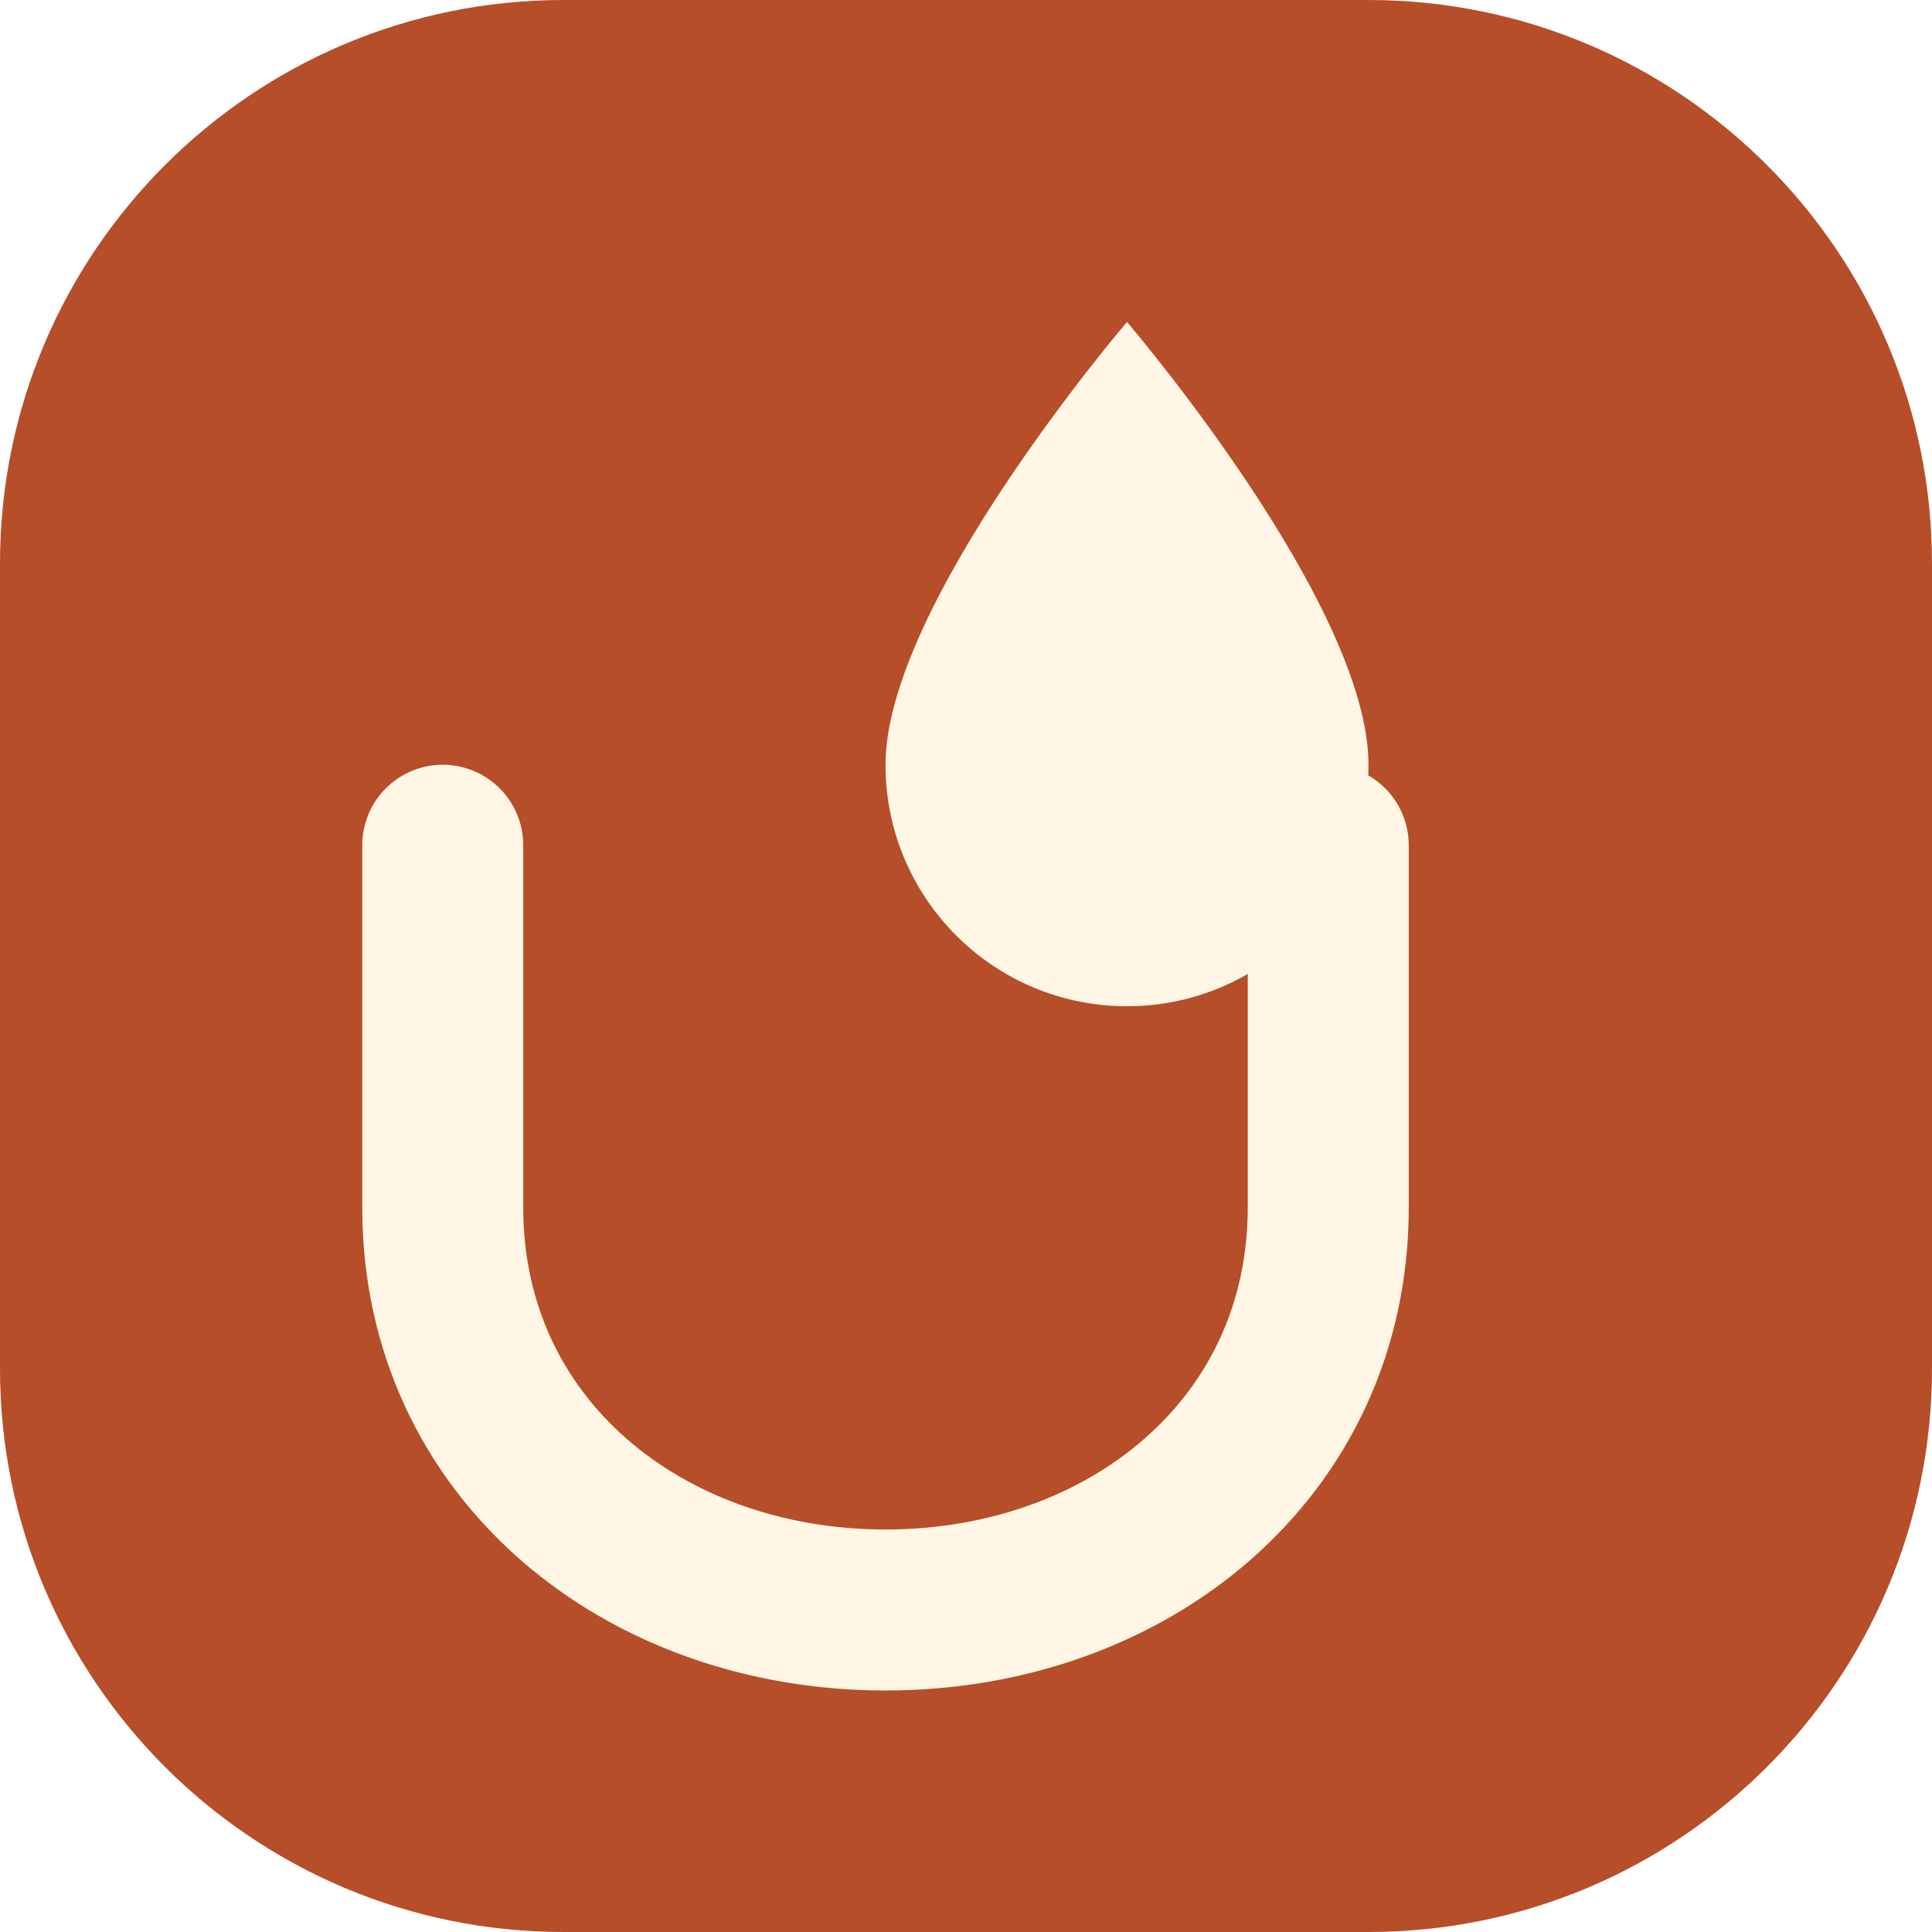
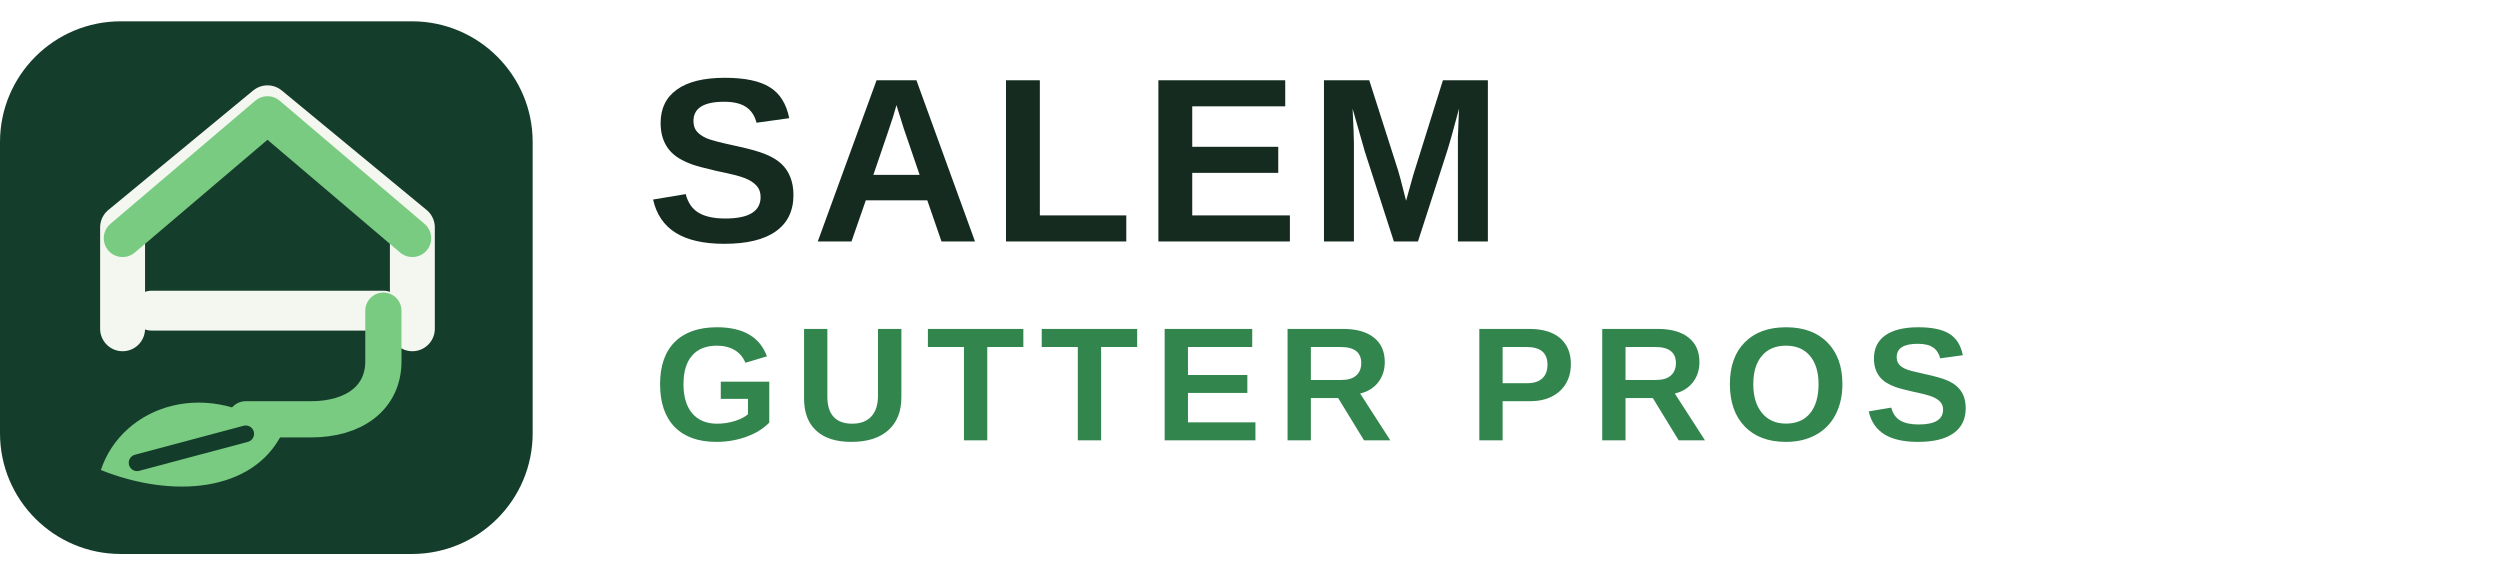
- <svg xmlns="http://www.w3.org/2000/svg" viewBox="0 0 48 48" fill="none">
-   <rect width="48" height="48" rx="14" fill="#b64e29" />
-   <path d="M11 21v9c0 6 5 10 11 10s11-4 11-10v-9" stroke="#fff6e5" stroke-width="4" stroke-linecap="round" />
-   <path d="M28 8s-6 7-6 11a6 6 0 0 0 12 0c0-4-6-11-6-11Z" fill="#fff6e5" />
+ <svg xmlns="http://www.w3.org/2000/svg" viewBox="0 0 352 82" role="img" aria-label="Salem Gutter Pros">
+   <rect x="0" y="3" width="75" height="75" rx="17" fill="#153d2b" />
+   <g transform="translate(4,6) scale(1.02)">
+     <path d="M13 39.5V25.5L33 9 53 25.5V39.5" fill="none" stroke="#f4f7ef" stroke-width="6.2" stroke-linejoin="round" stroke-linecap="round" />
+     <path d="M13 27L33 10L53 27" fill="none" stroke="#7acb82" stroke-width="5.2" stroke-linejoin="round" stroke-linecap="round" />
+     <path d="M17 37H49" fill="none" stroke="#f4f7ef" stroke-width="5.5" stroke-linecap="round" />
+     <path d="M49 37V44C49 49 45 52 39 52H30" fill="none" stroke="#7acb82" stroke-width="5" stroke-linecap="round" />
+     <path d="M35 54C25 46 13 50 10 59C20 63 31 62 35 54Z" fill="#7acb82" />
+     <path d="M15 58L30 54" stroke="#133d2a" stroke-width="2.3" stroke-linecap="round" />
+   </g>
+   <text x="91" y="34" fill="#152b20" font-family="Arial,Helvetica,sans-serif" font-weight="900" font-size="33" letter-spacing="1.3">SALEM</text>
+   <text x="92" y="62" fill="#33854e" font-family="Arial,Helvetica,sans-serif" font-weight="800" font-size="22.8" letter-spacing="2.1">GUTTER PROS</text>
</svg>
